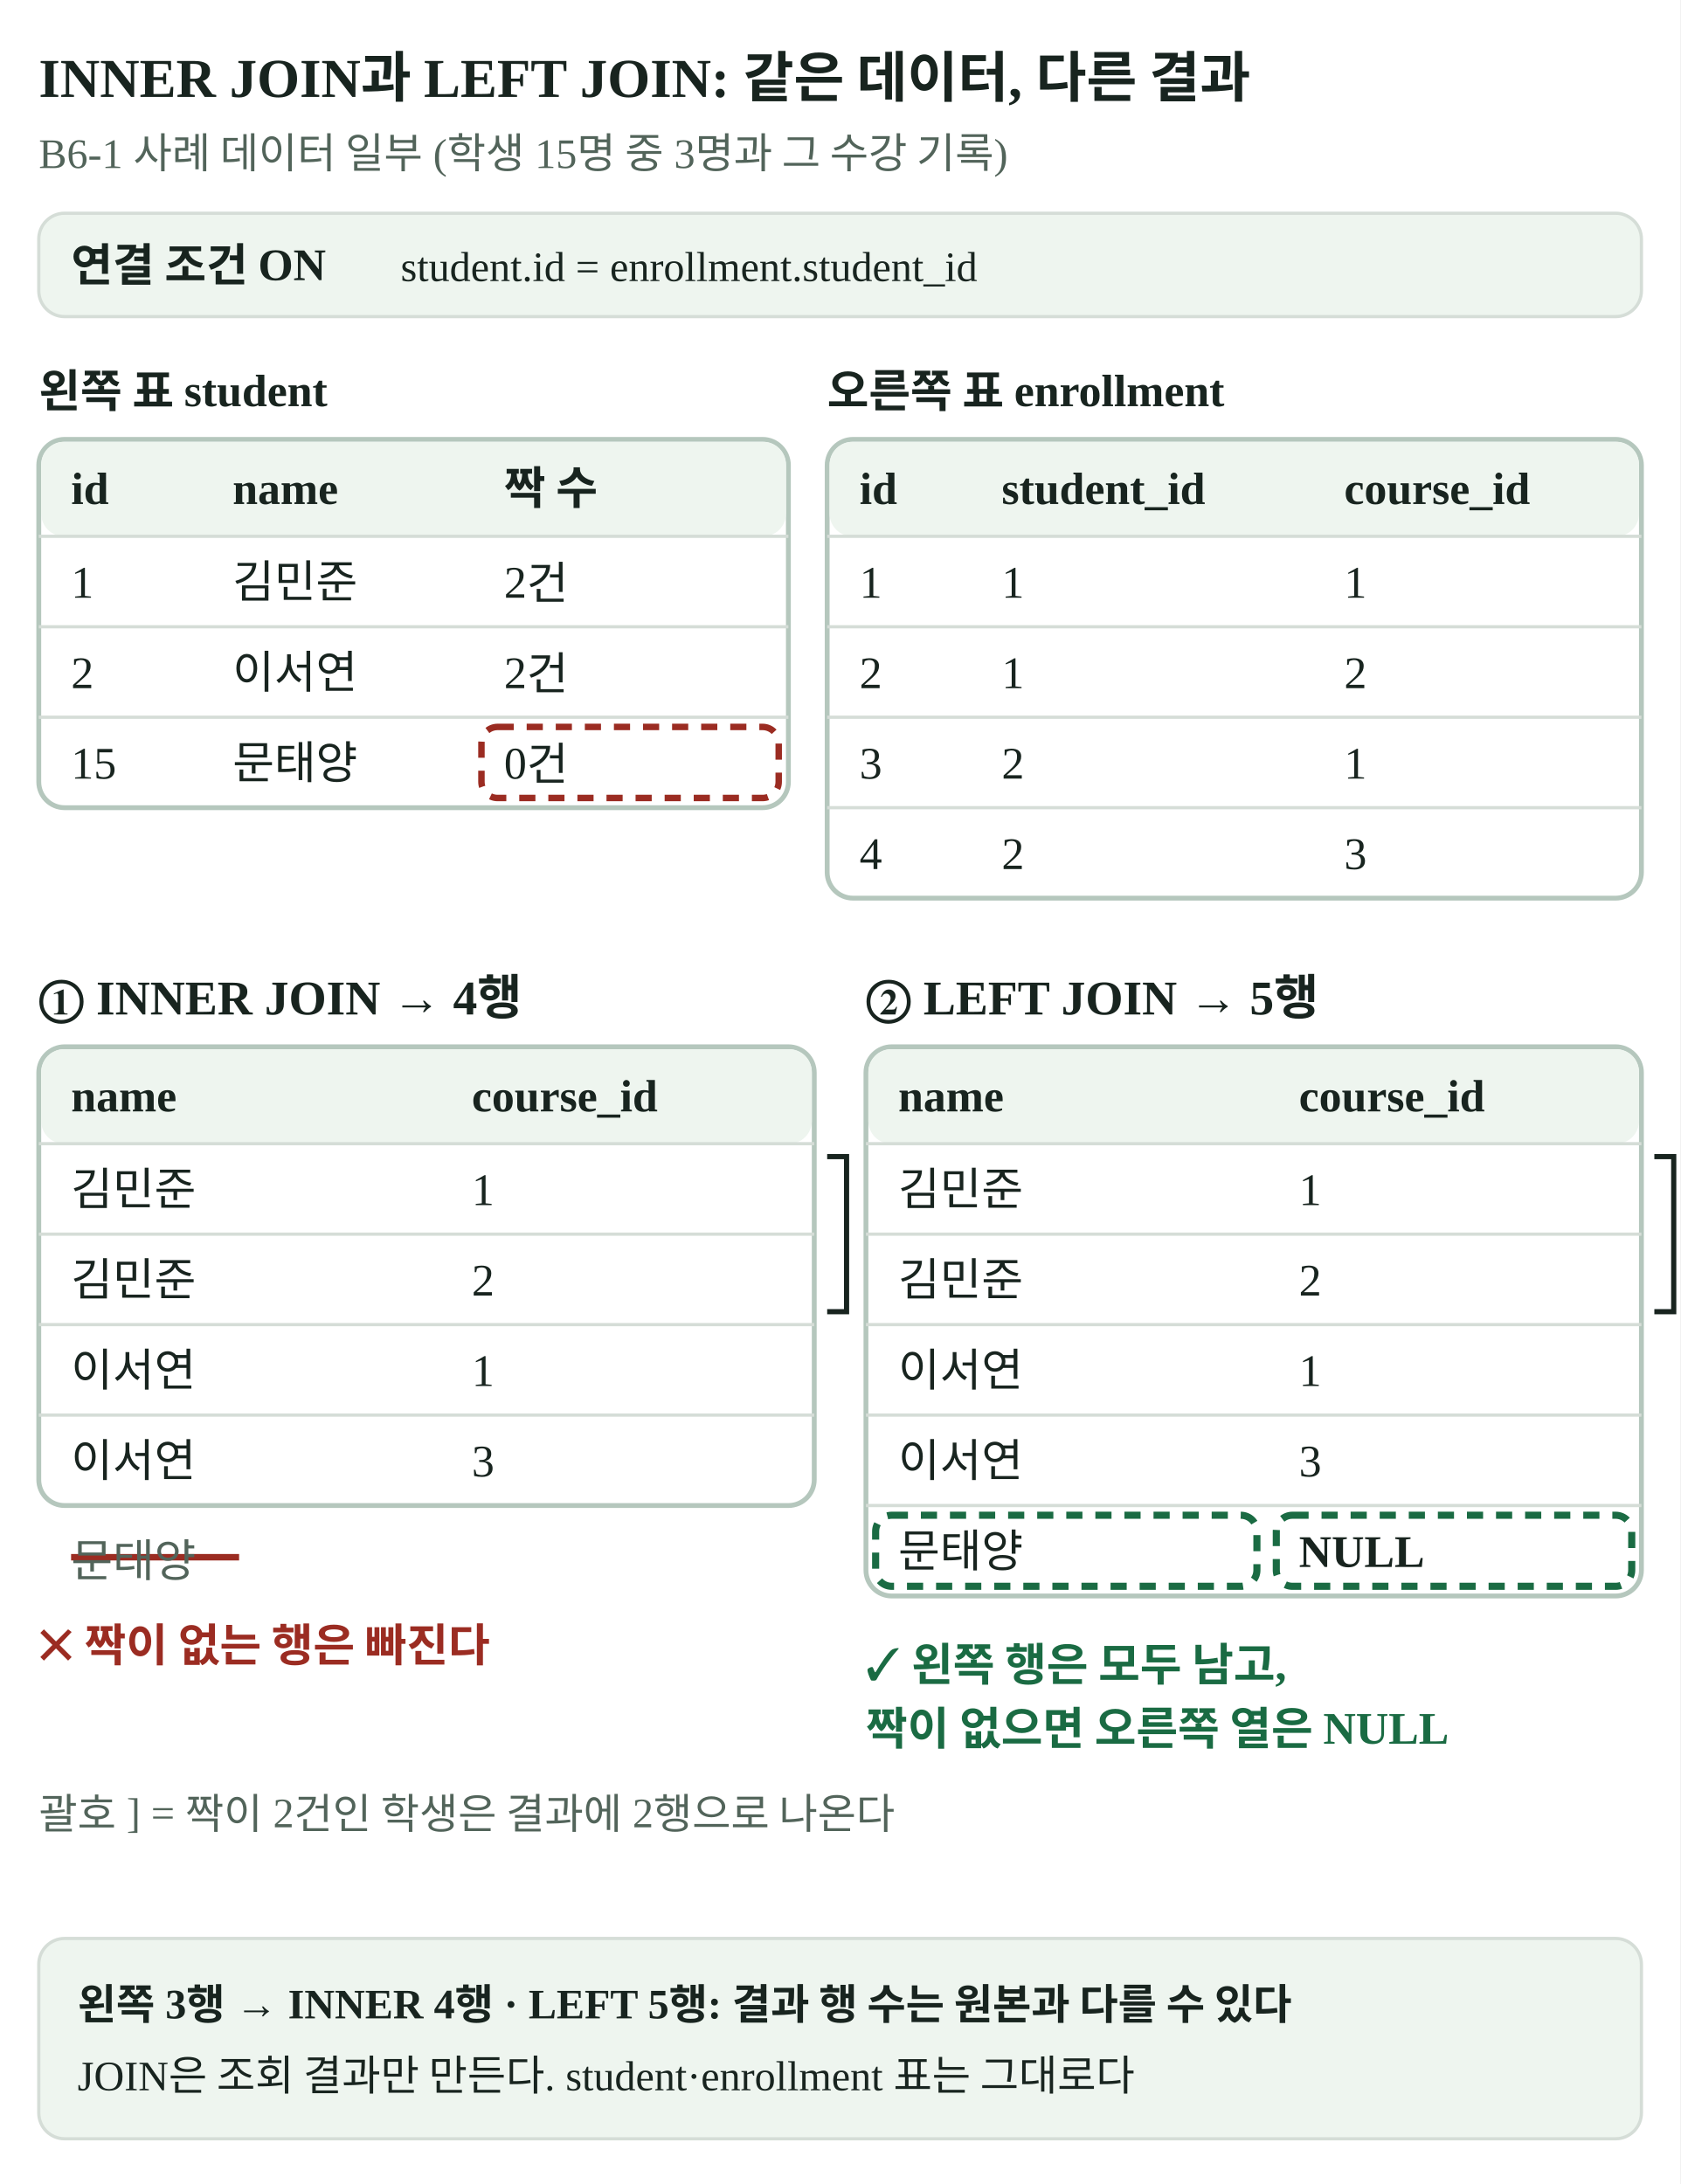
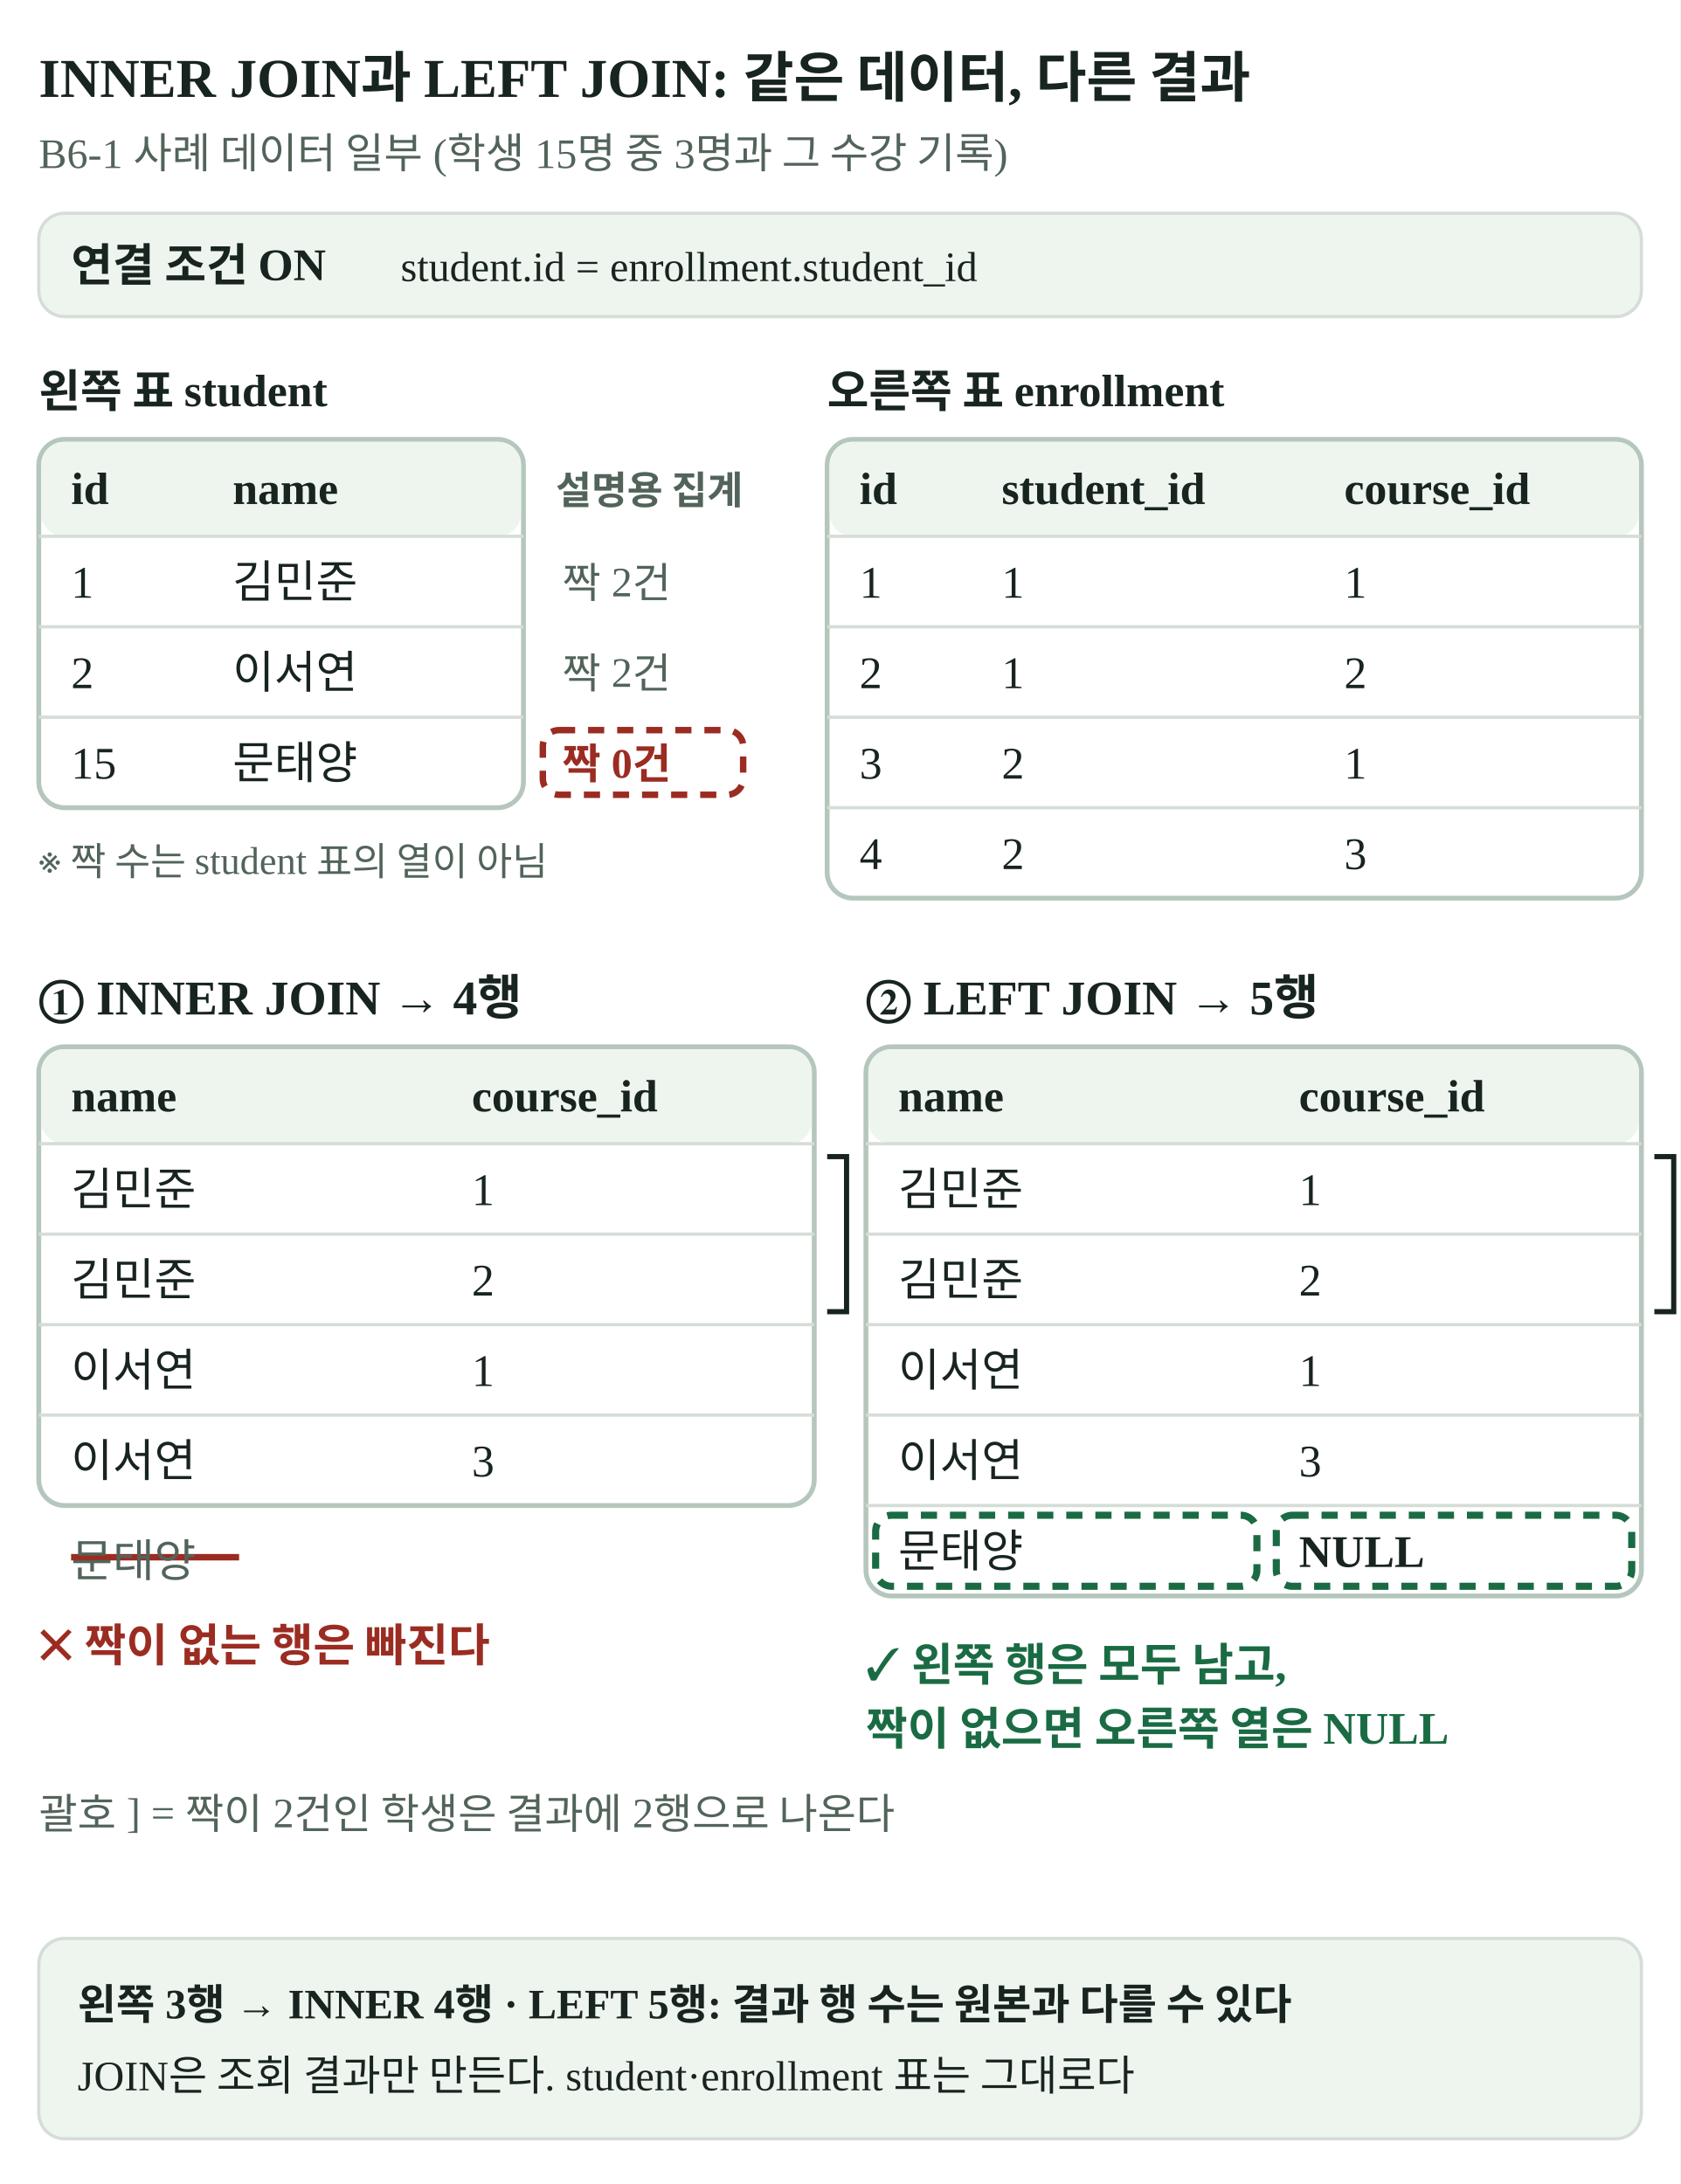
<svg xmlns="http://www.w3.org/2000/svg" class="gvb6" viewBox="0 0 520 676" width="520" height="676" role="img" aria-labelledby="gvb6-join-d-title gvb6-join-d-desc">
  <style>
.gvb6{font-family:var(--font-body,'Pretendard VF','Pretendard Variable','Apple SD Gothic Neo','Malgun Gothic','Noto Sans CJK KR',system-ui,sans-serif)}
.gvb6 .bg{fill:var(--surface-raised,#fff)}
.gvb6 .t{fill:var(--text-primary,#18241f)}
.gvb6 .s{fill:var(--text-secondary,#52645a)}
.gvb6 .b{font-weight:700}
.gvb6 .m{font-family:var(--font-mono,ui-monospace,SFMono-Regular,Consolas,'Liberation Mono',monospace)}
.gvb6 .box{fill:var(--surface-raised,#fff);stroke:var(--border-strong,#b5c7bd);stroke-width:1.5}
.gvb6 .head{fill:var(--surface-soft,#eef5ef)}
.gvb6 .note{fill:var(--surface-soft,#eef5ef);stroke:var(--border-default,#d5ddd7);stroke-width:1}
.gvb6 .rule{stroke:var(--border-default,#d5ddd7);stroke-width:1}
.gvb6 .ln{fill:none;stroke:var(--text-primary,#18241f);stroke-width:1.6}
.gvb6 .ref{fill:none;stroke:#8a4b00;stroke-width:1.8;stroke-dasharray:6 4}
.gvb6 .refbad{fill:none;stroke:#9b2c22;stroke-width:1.8;stroke-dasharray:3 4}
.gvb6 .hit{fill:none;stroke:#8a4b00;stroke-width:2.2}
.gvb6 .gone{fill:none;stroke:#9b2c22;stroke-width:2;stroke-dasharray:5 4}
.gvb6 .kept{fill:none;stroke:#1a6b43;stroke-width:2.2;stroke-dasharray:5 4}
.gvb6 .pk{fill:#173e35} .gvb6 .fk{fill:#8a4b00} .gvb6 .on{fill:#fff}
.gvb6 .bad{fill:#9b2c22} .gvb6 .ok{fill:#1a6b43} .gvb6 .fkt{fill:#8a4b00}
</style>
  <defs>
    <marker id="gvb6-join-d-arr" markerWidth="10" markerHeight="10" refX="8" refY="5" orient="auto" markerUnits="userSpaceOnUse">
      <path d="M0 0L10 5L0 10Z" fill="#8a4b00" />
    </marker>
  </defs>
  <rect class="bg" width="520" height="676" />
  <text x="12" y="30" font-size="17" class="t b">INNER JOIN과 LEFT JOIN: 같은 데이터, 다른 결과</text>
  <text x="12" y="52" font-size="13" class="s">B6-1 사례 데이터 일부 (학생 15명 중 3명과 그 수강 기록)</text>
  <rect x="12" y="66" width="496" height="32" rx="8" class="note" />
  <text x="22" y="87" font-size="14" class="t b">연결 조건 ON</text>
  <text x="124" y="87" font-size="13" class="t m">student.id = enrollment.student_id</text>
  <text x="12" y="126" font-size="14" class="t b">왼쪽 표 student</text>
  <text x="256" y="126" font-size="14" class="t b">오른쪽 표 enrollment</text>
-   <rect x="12" y="136" width="232" height="114" rx="8" class="box" />
-   <rect x="12.75" y="136.75" width="230.5" height="29.25" rx="7" class="head" />
-   <line x1="12" y1="166" x2="244" y2="166" class="rule" />
+   <rect x="12" y="136" width="150" height="114" rx="8" class="box" />
+   <rect x="12.75" y="136.75" width="148.5" height="29.25" rx="7" class="head" />
+   <line x1="12" y1="166" x2="162" y2="166" class="rule" />
  <text x="22" y="156" font-size="14" class="t b m">id</text>
  <text x="72" y="156" font-size="14" class="t b m">name</text>
-   <text x="156" y="156" font-size="14" class="t b">짝 수</text>
  <text x="22" y="185" font-size="14" class="t m">1</text>
  <text x="72" y="185" font-size="14" class="t">김민준</text>
-   <text x="156" y="185" font-size="14" class="t">2건</text>
-   <line x1="12" y1="194" x2="244" y2="194" class="rule" />
+   <line x1="12" y1="194" x2="162" y2="194" class="rule" />
  <text x="22" y="213" font-size="14" class="t m">2</text>
  <text x="72" y="213" font-size="14" class="t">이서연</text>
-   <text x="156" y="213" font-size="14" class="t">2건</text>
-   <line x1="12" y1="222" x2="244" y2="222" class="rule" />
+   <line x1="12" y1="222" x2="162" y2="222" class="rule" />
  <text x="22" y="241" font-size="14" class="t m">15</text>
  <text x="72" y="241" font-size="14" class="t">문태양</text>
-   <rect x="149" y="225" width="92" height="22" rx="5" class="gone" />
-   <text x="156" y="241" font-size="14" class="t">0건</text>
+   <text x="172" y="156" font-size="12" class="s b">설명용 집계</text>
+   <text x="174" y="185" font-size="13" class="s">짝 2건</text>
+   <text x="174" y="213" font-size="13" class="s">짝 2건</text>
+   <rect x="168" y="226" width="62" height="20" rx="5" class="gone" />
+   <text x="174" y="241" font-size="13" class="bad b">짝 0건</text>
+   <text x="12" y="270" font-size="12" class="s">※ 짝 수는 student 표의 열이 아님</text>
  <rect x="256" y="136" width="252" height="142" rx="8" class="box" />
  <rect x="256.75" y="136.75" width="250.5" height="29.25" rx="7" class="head" />
  <line x1="256" y1="166" x2="508" y2="166" class="rule" />
  <text x="266" y="156" font-size="14" class="t b m">id</text>
  <text x="310" y="156" font-size="14" class="t b m">student_id</text>
  <text x="416" y="156" font-size="14" class="t b m">course_id</text>
  <text x="266" y="185" font-size="14" class="t m">1</text>
  <text x="310" y="185" font-size="14" class="t m">1</text>
  <text x="416" y="185" font-size="14" class="t m">1</text>
  <line x1="256" y1="194" x2="508" y2="194" class="rule" />
  <text x="266" y="213" font-size="14" class="t m">2</text>
  <text x="310" y="213" font-size="14" class="t m">1</text>
  <text x="416" y="213" font-size="14" class="t m">2</text>
  <line x1="256" y1="222" x2="508" y2="222" class="rule" />
  <text x="266" y="241" font-size="14" class="t m">3</text>
  <text x="310" y="241" font-size="14" class="t m">2</text>
  <text x="416" y="241" font-size="14" class="t m">1</text>
  <line x1="256" y1="250" x2="508" y2="250" class="rule" />
  <text x="266" y="269" font-size="14" class="t m">4</text>
  <text x="310" y="269" font-size="14" class="t m">2</text>
  <text x="416" y="269" font-size="14" class="t m">3</text>
  <text x="12" y="314" font-size="15" class="t b">① INNER JOIN → 4행</text>
  <text x="268" y="314" font-size="15" class="t b">② LEFT JOIN → 5행</text>
  <rect x="12" y="324" width="240" height="142" rx="8" class="box" />
  <rect x="12.75" y="324.75" width="238.5" height="29.25" rx="7" class="head" />
  <line x1="12" y1="354" x2="252" y2="354" class="rule" />
  <text x="22" y="344" font-size="14" class="t b m">name</text>
  <text x="146" y="344" font-size="14" class="t b m">course_id</text>
  <text x="22" y="373" font-size="14" class="t">김민준</text>
  <text x="146" y="373" font-size="14" class="t m">1</text>
  <line x1="12" y1="382" x2="252" y2="382" class="rule" />
  <text x="22" y="401" font-size="14" class="t">김민준</text>
  <text x="146" y="401" font-size="14" class="t m">2</text>
  <line x1="12" y1="410" x2="252" y2="410" class="rule" />
  <text x="22" y="429" font-size="14" class="t">이서연</text>
  <text x="146" y="429" font-size="14" class="t m">1</text>
  <line x1="12" y1="438" x2="252" y2="438" class="rule" />
  <text x="22" y="457" font-size="14" class="t">이서연</text>
  <text x="146" y="457" font-size="14" class="t m">3</text>
  <rect x="268" y="324" width="240" height="170" rx="8" class="box" />
  <rect x="268.75" y="324.75" width="238.5" height="29.25" rx="7" class="head" />
  <line x1="268" y1="354" x2="508" y2="354" class="rule" />
  <text x="278" y="344" font-size="14" class="t b m">name</text>
  <text x="402" y="344" font-size="14" class="t b m">course_id</text>
  <text x="278" y="373" font-size="14" class="t">김민준</text>
  <text x="402" y="373" font-size="14" class="t m">1</text>
  <line x1="268" y1="382" x2="508" y2="382" class="rule" />
  <text x="278" y="401" font-size="14" class="t">김민준</text>
  <text x="402" y="401" font-size="14" class="t m">2</text>
  <line x1="268" y1="410" x2="508" y2="410" class="rule" />
  <text x="278" y="429" font-size="14" class="t">이서연</text>
  <text x="402" y="429" font-size="14" class="t m">1</text>
  <line x1="268" y1="438" x2="508" y2="438" class="rule" />
  <text x="278" y="457" font-size="14" class="t">이서연</text>
  <text x="402" y="457" font-size="14" class="t m">3</text>
  <line x1="268" y1="466" x2="508" y2="466" class="rule" />
  <rect x="271" y="469" width="118" height="22" rx="5" class="kept" />
  <text x="278" y="485" font-size="14" class="t">문태양</text>
  <rect x="395" y="469" width="110" height="22" rx="5" class="kept" />
  <text x="402" y="485" font-size="14" class="t b m">NULL</text>
  <path d="M256 358 h6 v48 h-6" class="ln" />
  <path d="M512 358 h6 v48 h-6" class="ln" />
  <line x1="22" y1="482" x2="74" y2="482" class="gone" style="stroke-dasharray:none" />
  <text x="22" y="488" font-size="14" class="s">문태양</text>
  <text x="12" y="514" font-size="14" class="bad b">✕ 짝이 없는 행은 빠진다</text>
  <text x="268" y="520" font-size="14" class="ok b">✓ 왼쪽 행은 모두 남고,</text>
  <text x="268" y="540" font-size="14" class="ok b">짝이 없으면 오른쪽 열은 NULL</text>
  <text x="12" y="566" font-size="13" class="s">괄호 ] = 짝이 2건인 학생은 결과에 2행으로 나온다</text>
  <rect x="12" y="600" width="496" height="62" rx="8" class="note" />
  <text x="24" y="625" font-size="13" class="t b">왼쪽 3행 → INNER 4행 · LEFT 5행: 결과 행 수는 원본과 다를 수 있다</text>
  <text x="24" y="647" font-size="13" class="t">JOIN은 조회 결과만 만든다. student·enrollment 표는 그대로다</text>
</svg>
